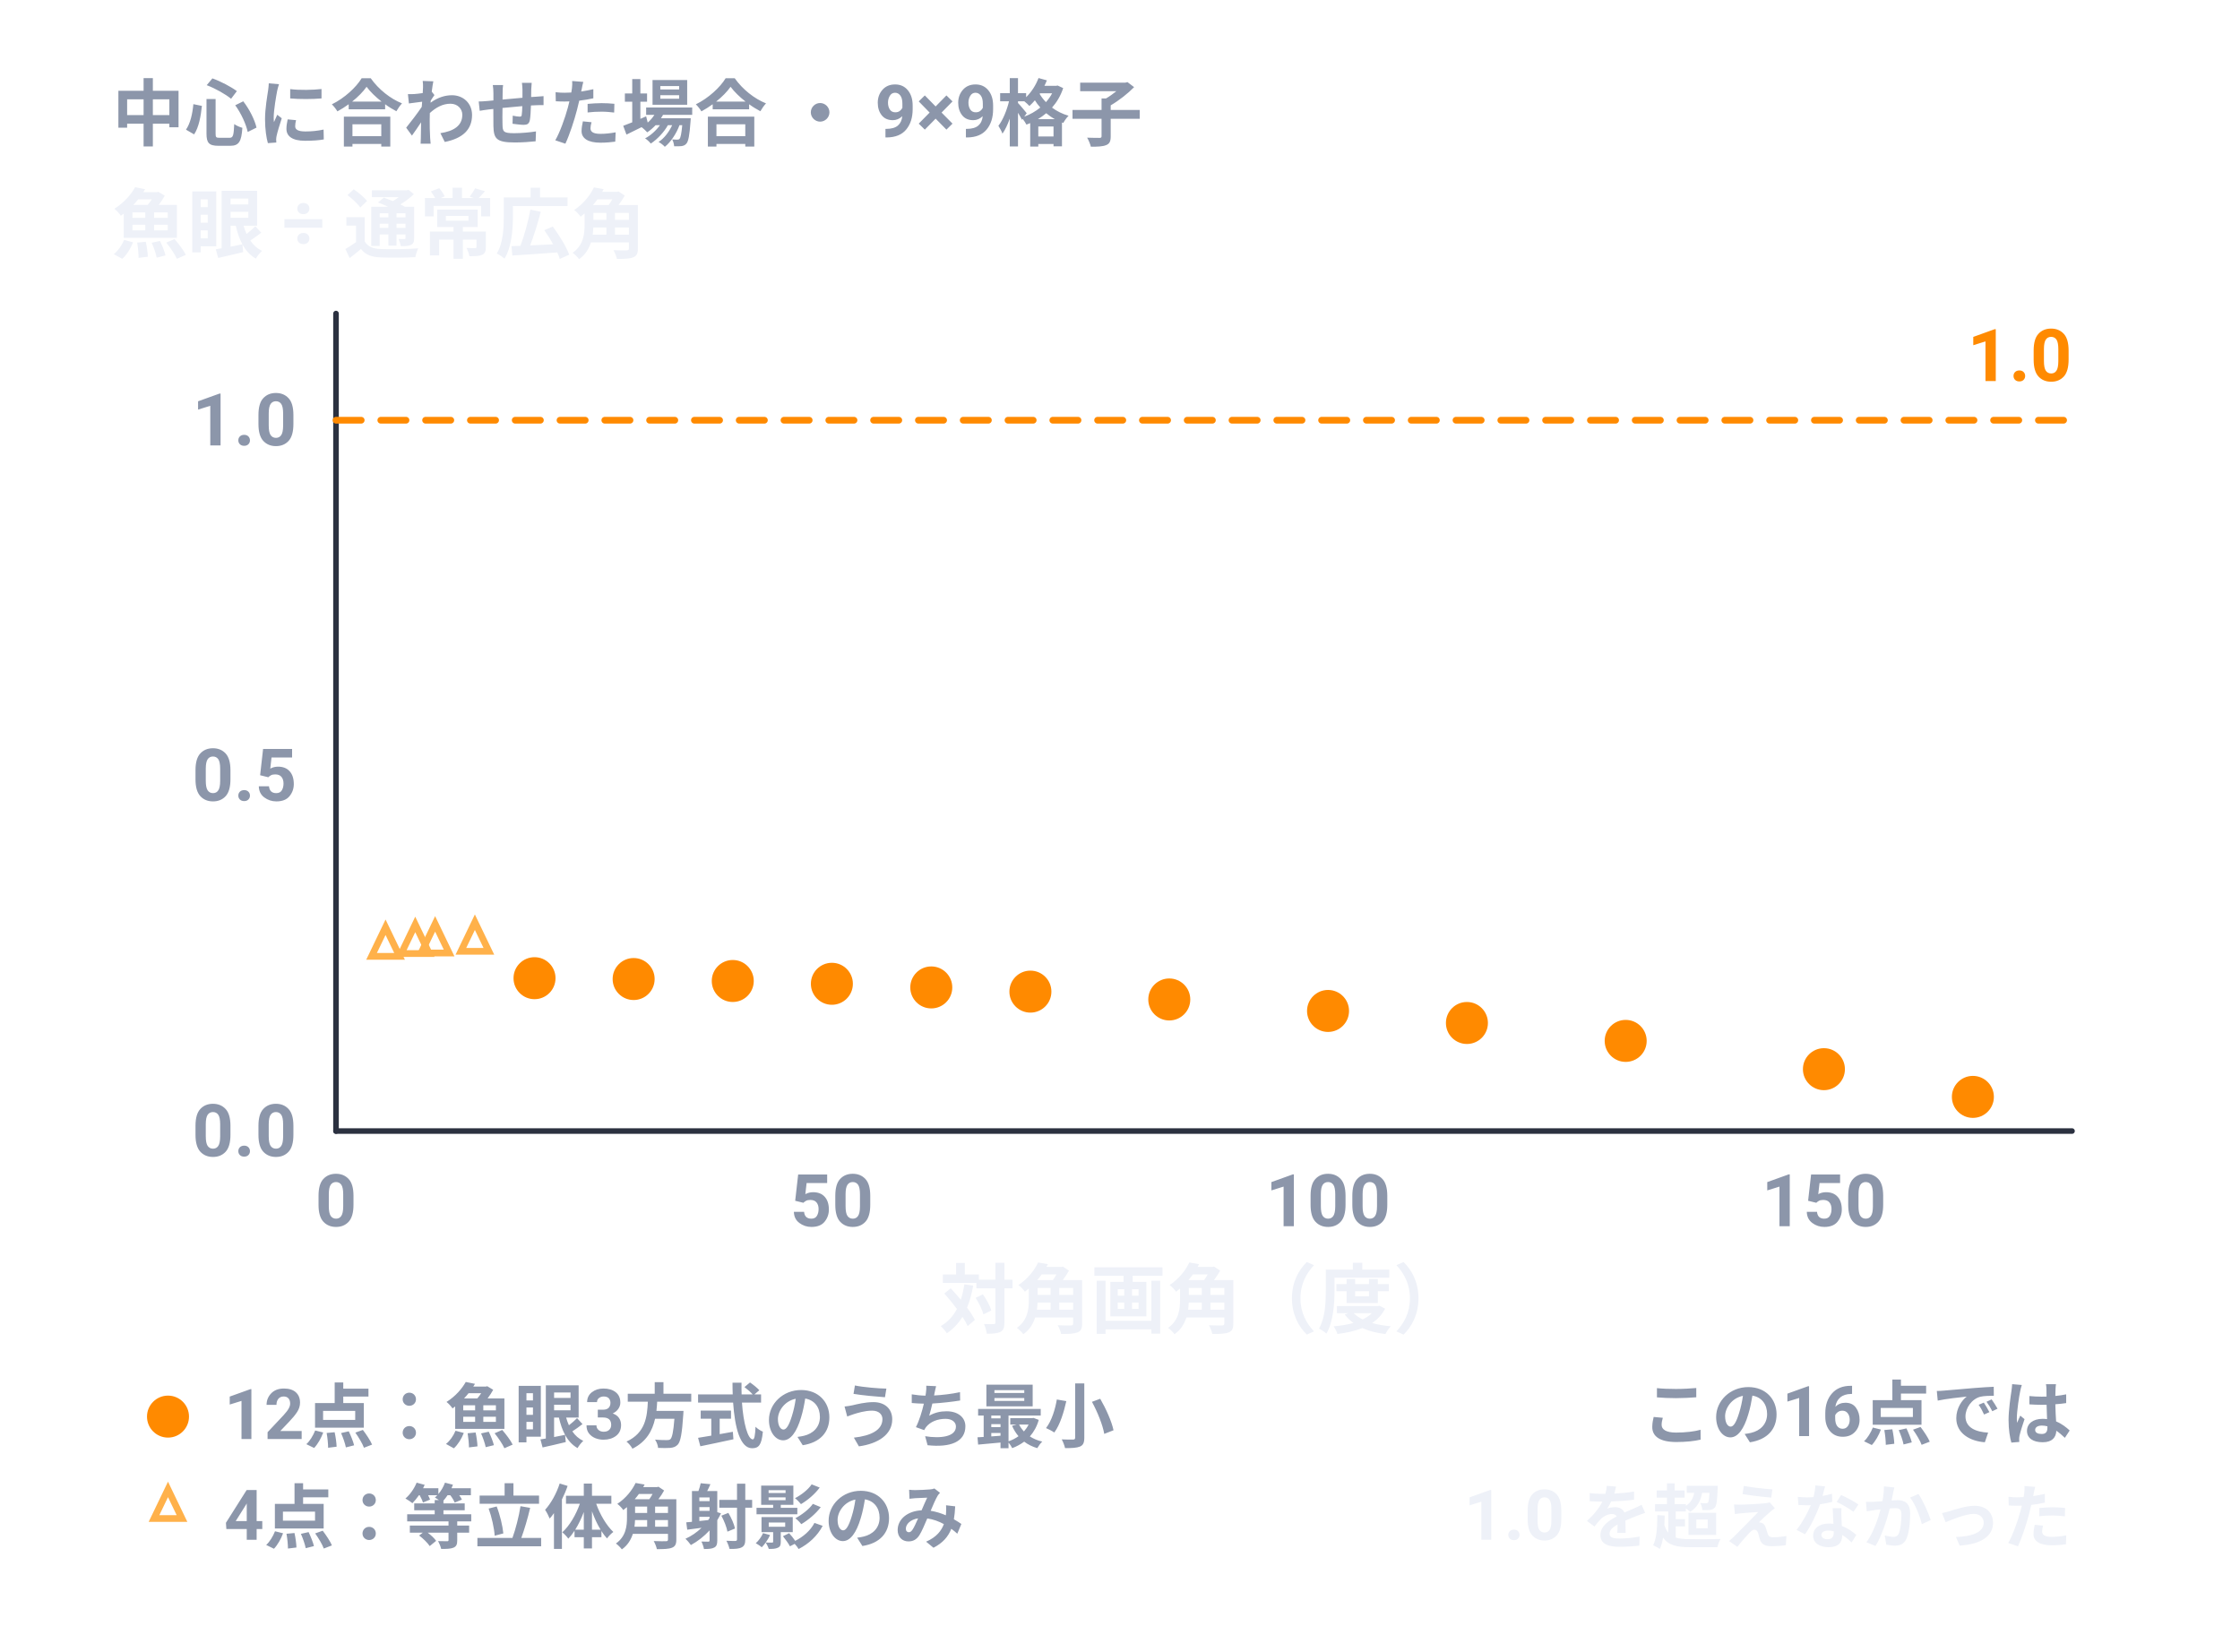
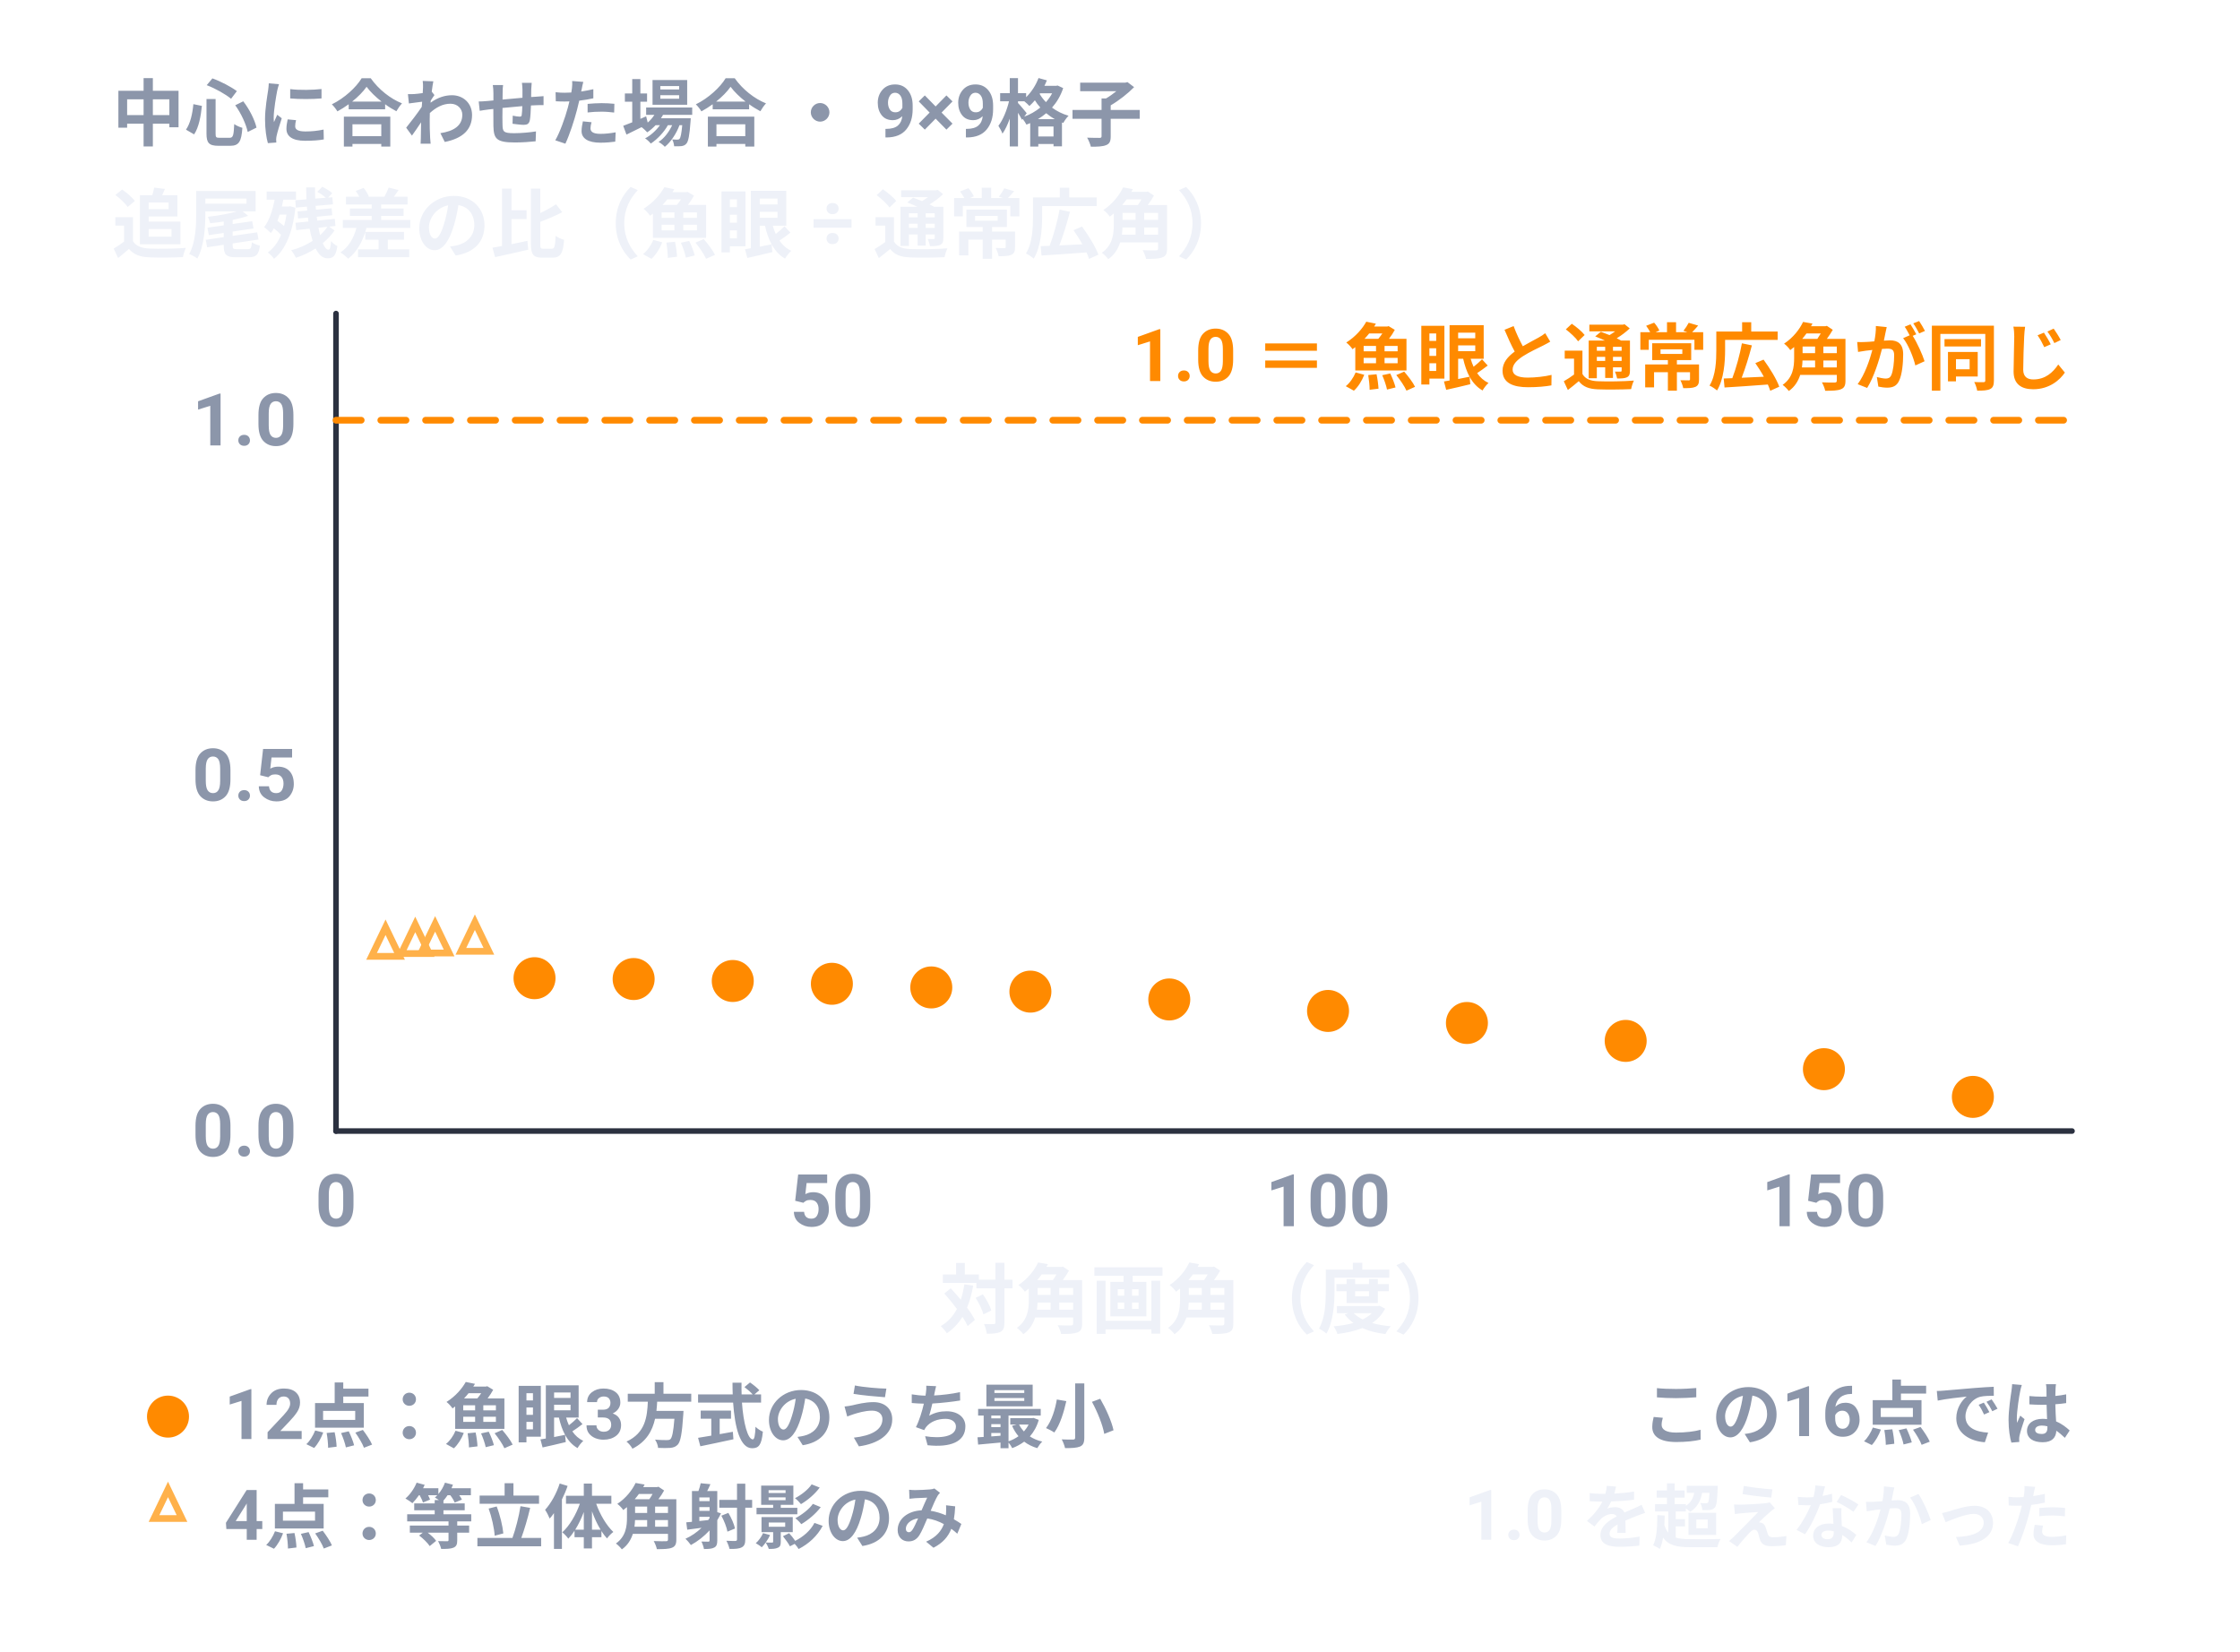
<svg xmlns="http://www.w3.org/2000/svg" viewBox="0 0 800 590" width="800" height="590" role="img" aria-labelledby="t">
  <defs>
    <marker id="ah" viewBox="0 0 10 10" refX="9" refY="5" markerWidth="6" markerHeight="6" orient="auto-start-reverse">
      <path d="M0 0 L10 5 L0 10 z" fill="#8c96aa" />
    </marker>
    <marker id="ah2" viewBox="0 0 10 10" refX="9" refY="5" markerWidth="5" markerHeight="5" orient="auto-start-reverse">
      <path d="M0 0 L10 5 L0 10 z" fill="#ffb14a" />
    </marker>
  </defs>
  <g font-family="system-ui,-apple-system,'Segoe UI',Roboto,'Helvetica Neue','Hiragino Sans','Noto Sans JP',Arial,sans-serif">
    <text x="40.0" y="50.0" fill="#8c96aa" font-size="26" font-weight="600" text-anchor="start">中心に合わせた場合 ・ 9×9格子</text>
    <line x1="120.0" y1="404.0" x2="740.0" y2="404.0" stroke="#2b3140" stroke-width="2.0" stroke-linecap="round" />
    <line x1="120.0" y1="112.0" x2="120.0" y2="404.0" stroke="#2b3140" stroke-width="2.0" stroke-linecap="round" />
    <line x1="120.0" y1="150.1" x2="740.0" y2="150.1" stroke="#ff8a00" stroke-width="2.4" stroke-linecap="round" stroke-dasharray="9 7" />
-     <text x="740.0" y="136.1" fill="#ff8a00" font-size="26" font-weight="700" text-anchor="end">1.0</text>
+     <text x="740.0" y="136.1" fill="#ff8a00" font-size="26" font-weight="700" text-anchor="end">1.0 ＝ 魚眼と通常広角が同じ</text>
    <circle cx="190.9" cy="349.4" r="7.5" fill="#ff8a00" />
    <circle cx="226.3" cy="349.7" r="7.5" fill="#ff8a00" />
    <circle cx="261.7" cy="350.4" r="7.5" fill="#ff8a00" />
    <circle cx="297.1" cy="351.4" r="7.5" fill="#ff8a00" />
    <circle cx="332.6" cy="352.7" r="7.5" fill="#ff8a00" />
    <circle cx="368.0" cy="354.2" r="7.5" fill="#ff8a00" />
    <circle cx="417.6" cy="357.0" r="7.5" fill="#ff8a00" />
    <circle cx="474.3" cy="361.1" r="7.5" fill="#ff8a00" />
    <circle cx="523.9" cy="365.4" r="7.5" fill="#ff8a00" />
    <circle cx="580.6" cy="371.8" r="7.5" fill="#ff8a00" />
    <circle cx="651.4" cy="381.9" r="7.5" fill="#ff8a00" />
    <circle cx="704.6" cy="391.8" r="7.5" fill="#ff8a00" />
    <path d="M 137.7 331.2 L 142.7 341.6 L 132.7 341.6 Z" fill="none" stroke="#ffb14a" stroke-width="2.4" />
    <path d="M 148.3 330.2 L 153.3 340.6 L 143.3 340.6 Z" fill="none" stroke="#ffb14a" stroke-width="2.4" />
    <path d="M 155.4 330.0 L 160.4 340.4 L 150.4 340.4 Z" fill="none" stroke="#ffb14a" stroke-width="2.4" />
    <path d="M 169.6 329.4 L 174.6 339.8 L 164.6 339.8 Z" fill="none" stroke="#ffb14a" stroke-width="2.4" />
    <text x="120.0" y="438.0" fill="#8c96aa" font-size="26" font-weight="600" text-anchor="middle">0</text>
    <text x="297.1" y="438.0" fill="#8c96aa" font-size="26" font-weight="600" text-anchor="middle">50</text>
    <text x="474.3" y="438.0" fill="#8c96aa" font-size="26" font-weight="600" text-anchor="middle">100</text>
    <text x="651.4" y="438.0" fill="#8c96aa" font-size="26" font-weight="600" text-anchor="middle">150</text>
    <text x="106.0" y="413.0" fill="#8c96aa" font-size="26" font-weight="600" text-anchor="end">0.0</text>
    <text x="106.0" y="286.0" fill="#8c96aa" font-size="26" font-weight="600" text-anchor="end">0.5</text>
    <text x="106.0" y="159.1" fill="#8c96aa" font-size="26" font-weight="600" text-anchor="end">1.0</text>
    <text x="430.0" y="474.0" fill="#eef1f8" font-size="27" font-weight="700" text-anchor="middle">対角画角（度）</text>
-     <text x="40.0" y="90.0" fill="#eef1f8" font-size="27" font-weight="700" text-anchor="start">魚眼 ÷ 通常広角</text>
+     <text x="40.0" y="90.0" fill="#eef1f8" font-size="27" font-weight="700" text-anchor="start">追尾残差の比（魚眼 ÷ 通常広角）</text>
    <circle cx="60" cy="506" r="7.5" fill="#ff8a00" />
    <text x="80.0" y="514.0" fill="#8c96aa" font-size="25" font-weight="600" text-anchor="start">12点：魚眼3方式のうち最小</text>
    <path d="M 60 532 L 65 542.4 L 55 542.4 Z" fill="none" stroke="#ffb14a" stroke-width="2.4" />
    <text x="80.0" y="550.0" fill="#8c96aa" font-size="25" font-weight="600" text-anchor="start">4点：等立体角射影のみ</text>
    <text x="740.0" y="514.0" fill="#8c96aa" font-size="25" font-weight="600" text-anchor="end">この16点では</text>
    <text x="740.0" y="550.0" fill="#eef1f8" font-size="25" font-weight="700" text-anchor="end">1.0 を超えなかった</text>
  </g>
</svg>
